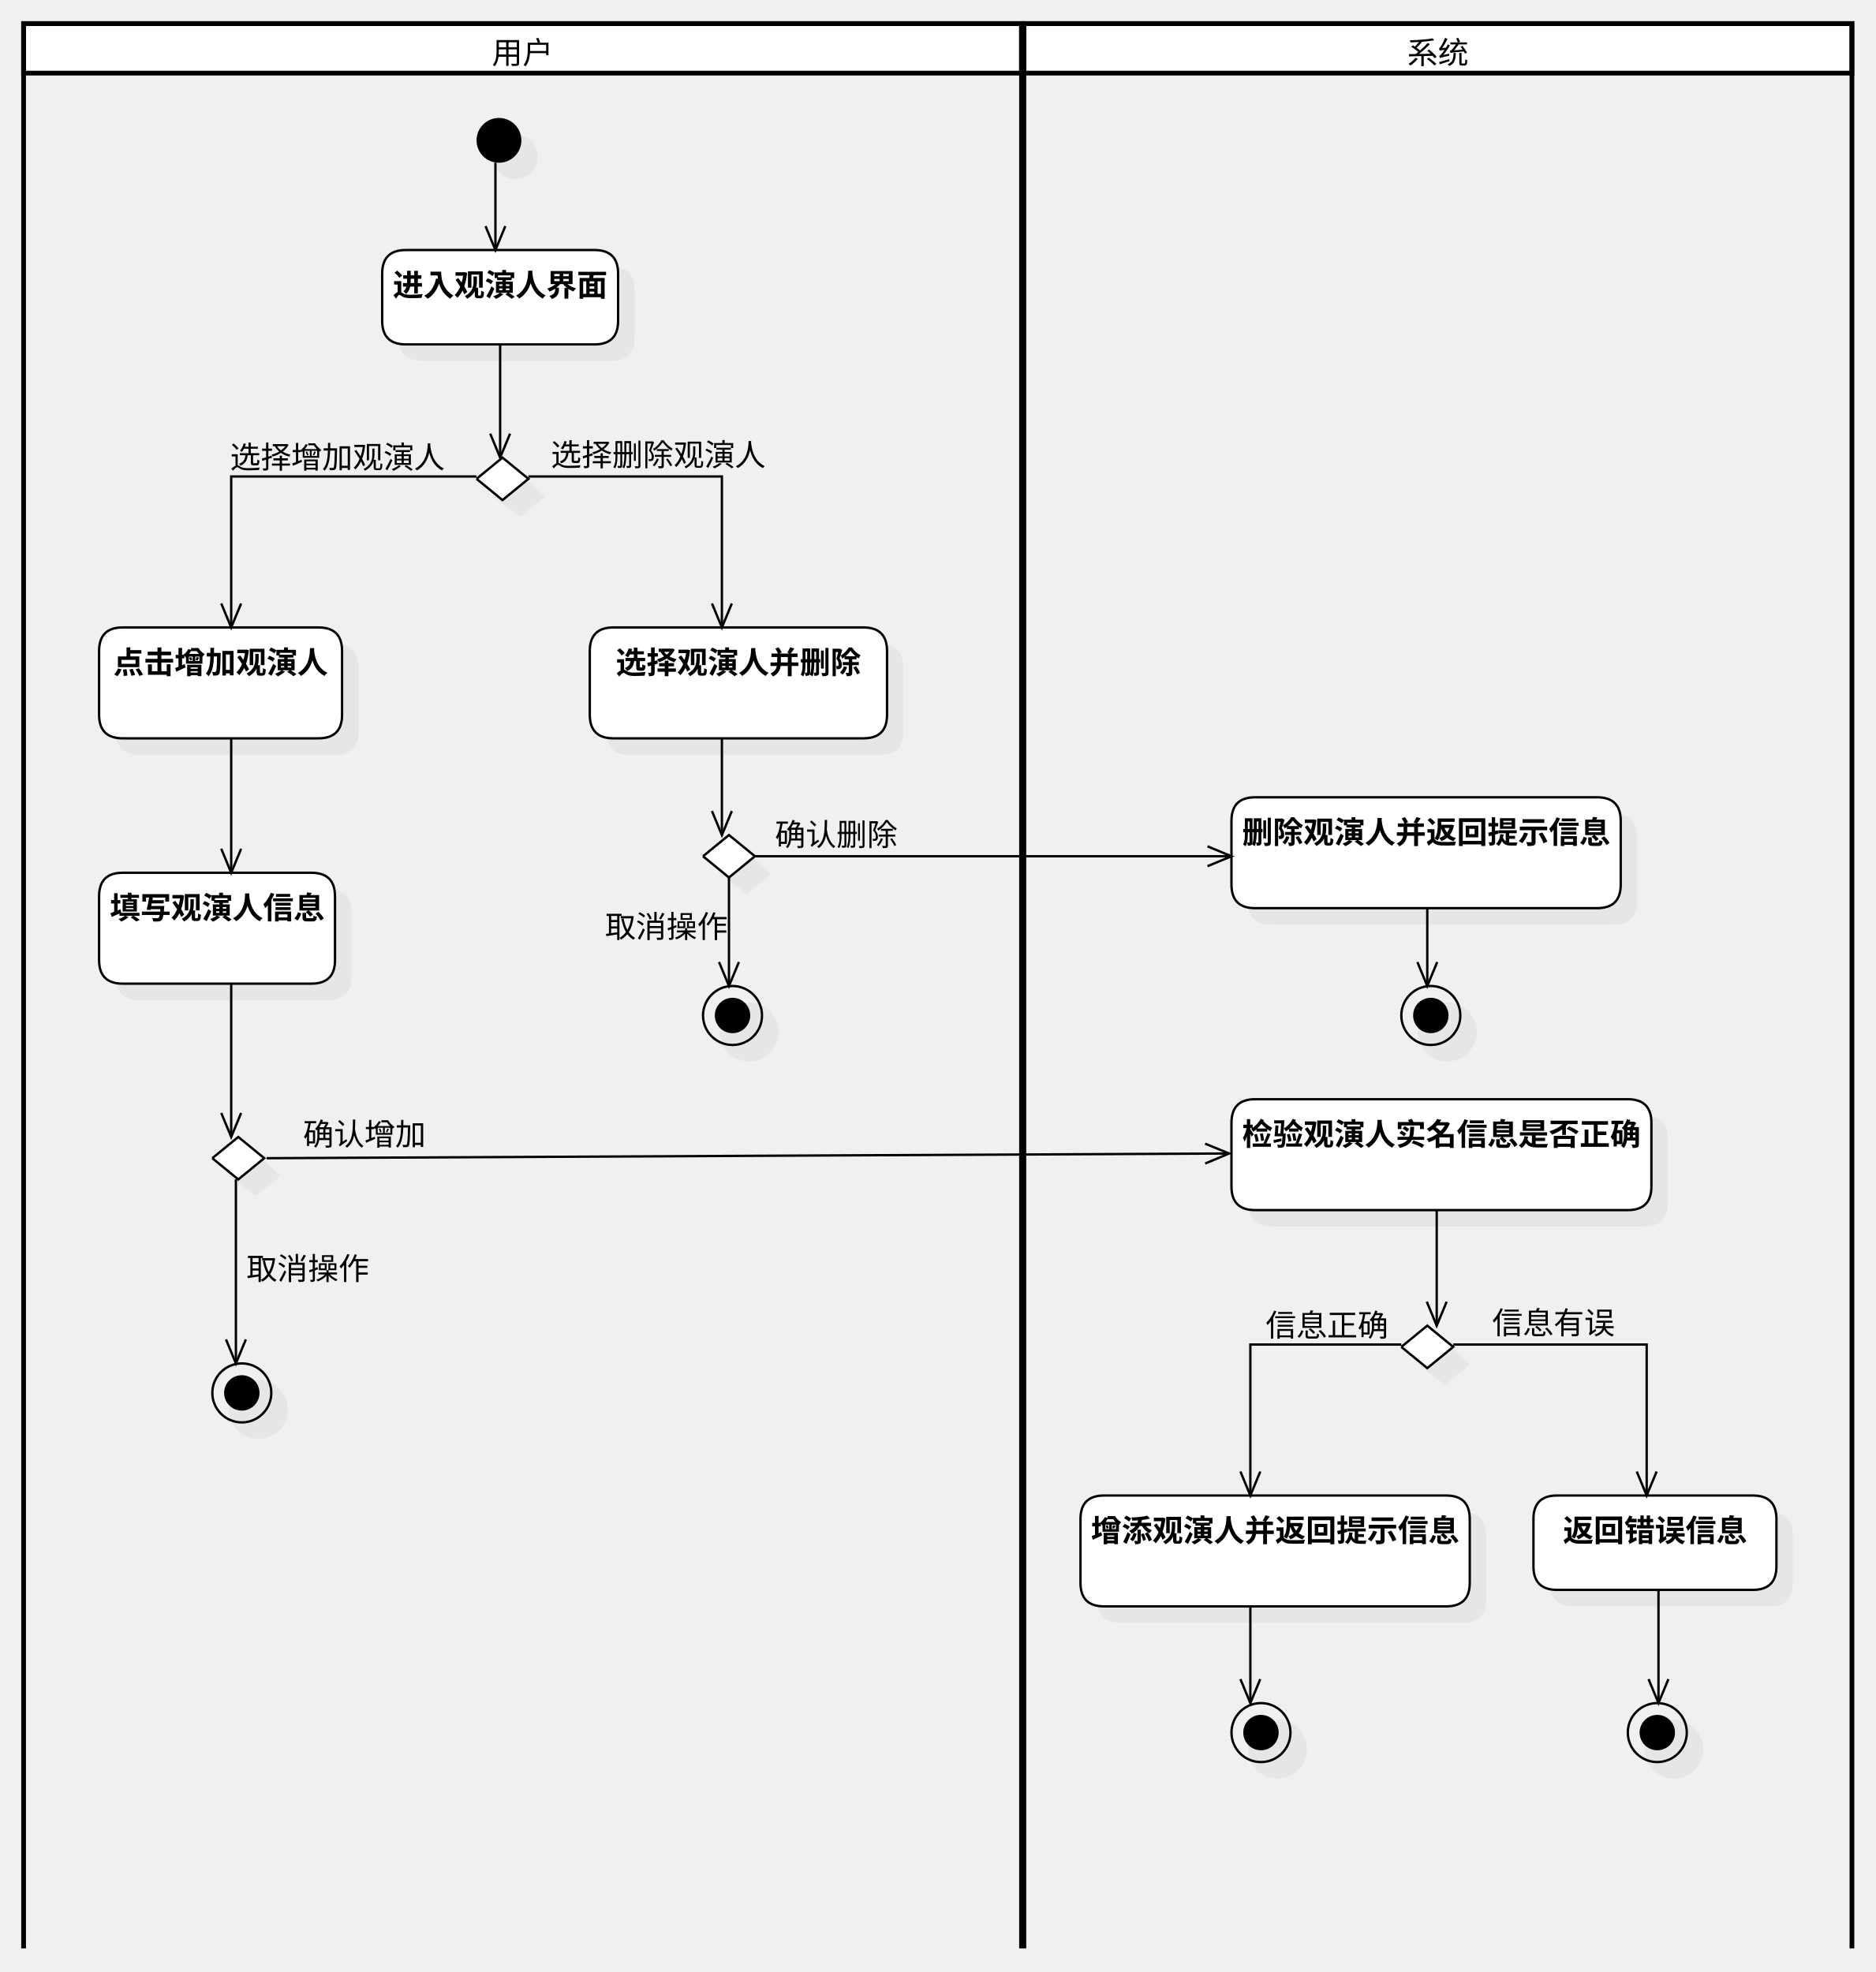
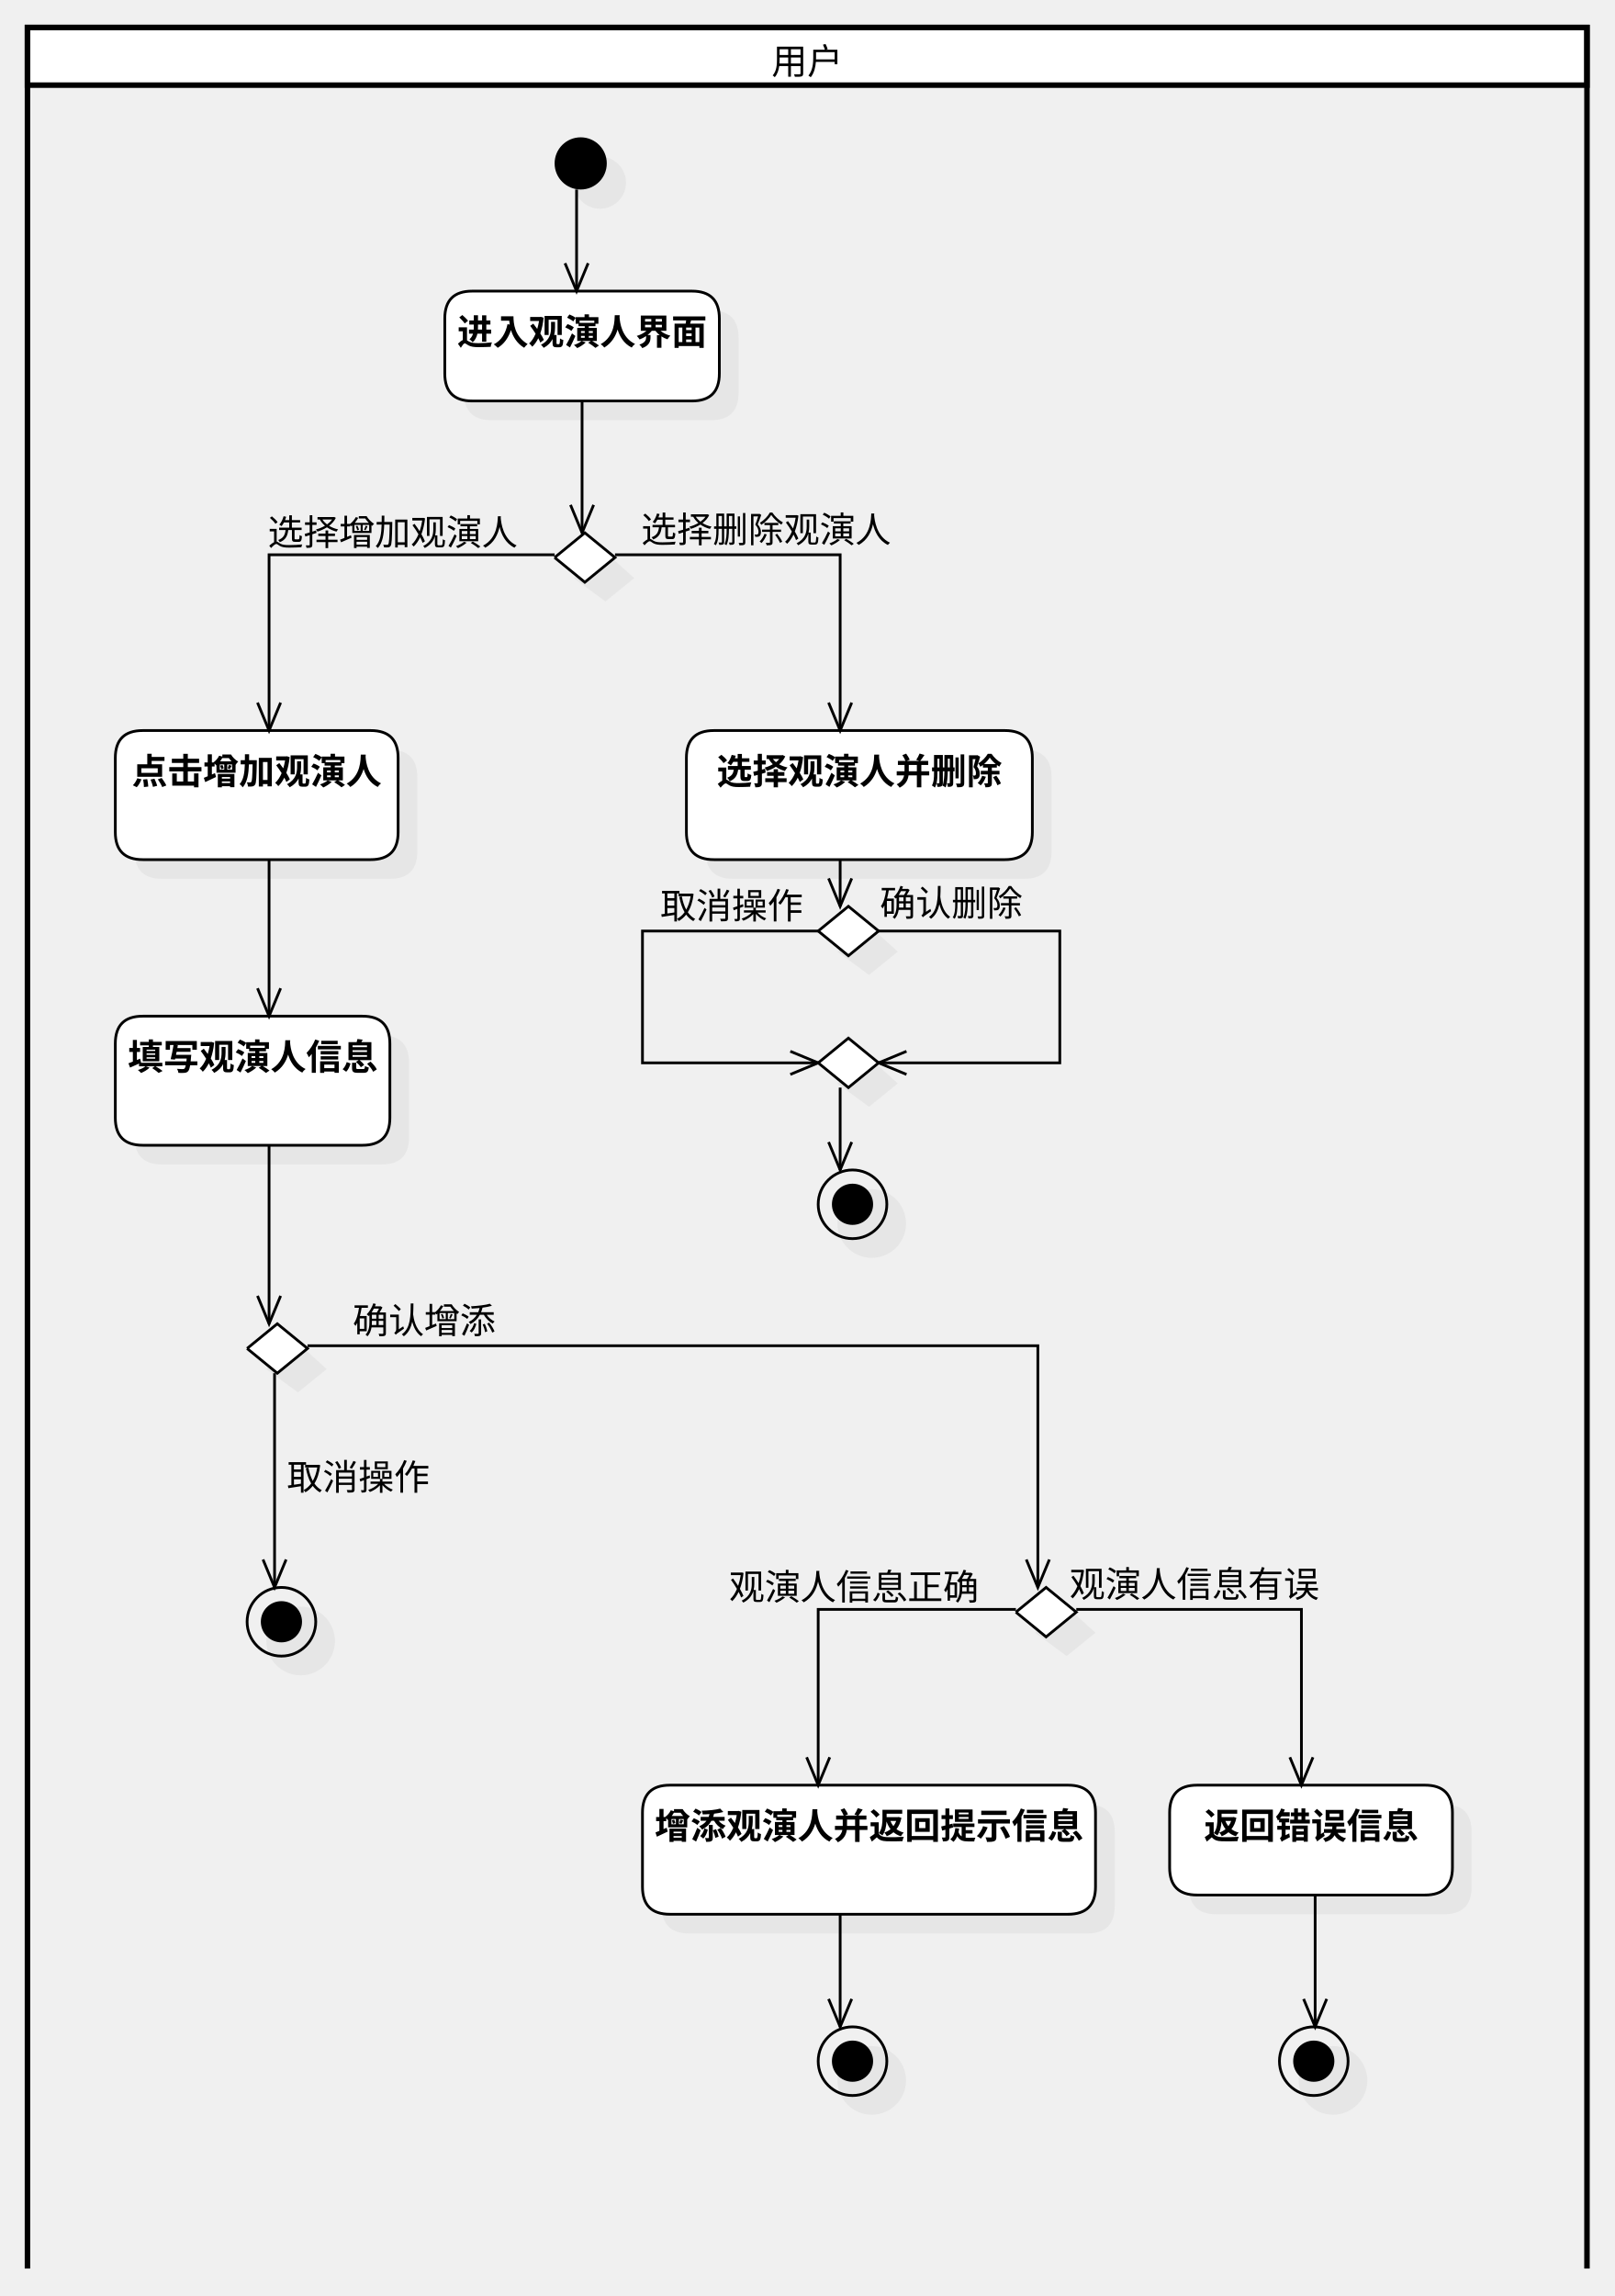
- <svg xmlns="http://www.w3.org/2000/svg" version="1.1" width="795" height="836">
+ <svg xmlns="http://www.w3.org/2000/svg" version="1.1" width="588" height="836">
  <defs />
  <g>
    <g transform="translate(-22,-190) scale(1,1)">
-       <rect fill="#ffffff" stroke="none" x="32" y="200" width="423" height="21" />
-     </g>
-     <g transform="translate(-22,-190) scale(1,1)">
-       <path fill="none" stroke="#000000" d="M 32 200 L 455 200 L 455 221 L 32 221 L 32 200 Z Z" stroke-miterlimit="10" stroke-width="2" />
-     </g>
-     <g transform="translate(-22,-190) scale(1,1)">
-       <path fill="none" stroke="#000000" d="M 32 1016 L 32 200 L 455 200 L 455 1016" stroke-miterlimit="10" stroke-width="2" />
-     </g>
-     <g transform="translate(-22,-190) scale(1,1)">
-       <g>
-         <path fill="none" stroke="none" />
-         <text fill="#000000" stroke="none" font-family="Arial" font-size="13px" font-style="normal" font-weight="normal" text-decoration="none" x="230.5" y="217">用户</text>
-       </g>
-     </g>
-     <g transform="translate(-22,-190) scale(1,1)">
-       <rect fill="#ffffff" stroke="none" x="456" y="200" width="351" height="21" />
-     </g>
-     <g transform="translate(-22,-190) scale(1,1)">
-       <path fill="none" stroke="#000000" d="M 456 200 L 807 200 L 807 221 L 456 221 L 456 200 Z Z" stroke-miterlimit="10" stroke-width="2" />
-     </g>
-     <g transform="translate(-22,-190) scale(1,1)">
-       <path fill="none" stroke="#000000" d="M 456 1016 L 456 200 L 807 200 L 807 1016" stroke-miterlimit="10" stroke-width="2" />
-     </g>
-     <g transform="translate(-22,-190) scale(1,1)">
-       <g>
-         <path fill="none" stroke="none" />
-         <text fill="#000000" stroke="none" font-family="Arial" font-size="13px" font-style="normal" font-weight="normal" text-decoration="none" x="618.5" y="217">系统</text>
+       <rect fill="#ffffff" stroke="none" x="32" y="200" width="568" height="21" />
+     </g>
+     <g transform="translate(-22,-190) scale(1,1)">
+       <path fill="none" stroke="#000000" d="M 32 200 L 600 200 L 600 221 L 32 221 L 32 200 Z Z" stroke-miterlimit="10" stroke-width="2" />
+     </g>
+     <g transform="translate(-22,-190) scale(1,1)">
+       <path fill="none" stroke="#000000" d="M 32 1016 L 32 200 L 600 200 L 600 1016" stroke-miterlimit="10" stroke-width="2" />
+     </g>
+     <g transform="translate(-22,-190) scale(1,1)">
+       <g>
+         <path fill="none" stroke="none" />
+         <text fill="#000000" stroke="none" font-family="Arial" font-size="13px" font-style="normal" font-weight="normal" text-decoration="none" x="303" y="217">用户</text>
      </g>
    </g>
    <g transform="translate(-22,-190) scale(1,1)">
      <path fill="#C0C0C0" stroke="none" d="M 201 303 L 281 303 Q 291 303 291 313 L 291 333 Q 291 343 281 343 L 201 343 Q 191 343 191 333 L 191 313 Q 191 303 201 303 Z" opacity="0.2" />
    </g>
    <g transform="translate(-22,-190) scale(1,1)">
      <path fill="#ffffff" stroke="none" d="M 194 296 L 274 296 Q 284 296 284 306 L 284 326 Q 284 336 274 336 L 194 336 Q 184 336 184 326 L 184 306 Q 184 296 194 296 Z" />
    </g>
    <g transform="translate(-22,-190) scale(1,1)">
      <path fill="none" stroke="#000000" d="M 194 296 L 274 296 Q 284 296 284 306 L 284 326 Q 284 336 274 336 L 194 336 Q 184 336 184 326 L 184 306 Q 184 296 194 296 Z" stroke-miterlimit="10" />
    </g>
    <g transform="translate(-22,-190) scale(1,1)">
      <g>
        <path fill="none" stroke="none" />
        <text fill="#000000" stroke="none" font-family="Arial" font-size="13px" font-style="normal" font-weight="bold" text-decoration="none" x="188.5" y="315.5">进入观演人界面</text>
      </g>
    </g>
    <g transform="translate(-22,-190) scale(1,1)">
      <path fill="#C0C0C0" stroke="none" d="M 81 463 L 164 463 Q 174 463 174 473 L 174 500 Q 174 510 164 510 L 81 510 Q 71 510 71 500 L 71 473 Q 71 463 81 463 Z" opacity="0.2" />
    </g>
    <g transform="translate(-22,-190) scale(1,1)">
      <path fill="#ffffff" stroke="none" d="M 74 456 L 157 456 Q 167 456 167 466 L 167 493 Q 167 503 157 503 L 74 503 Q 64 503 64 493 L 64 466 Q 64 456 74 456 Z" />
    </g>
    <g transform="translate(-22,-190) scale(1,1)">
      <path fill="none" stroke="#000000" d="M 74 456 L 157 456 Q 167 456 167 466 L 167 493 Q 167 503 157 503 L 74 503 Q 64 503 64 493 L 64 466 Q 64 456 74 456 Z" stroke-miterlimit="10" />
    </g>
    <g transform="translate(-22,-190) scale(1,1)">
      <g>
        <path fill="none" stroke="none" />
        <text fill="#000000" stroke="none" font-family="Arial" font-size="13px" font-style="normal" font-weight="bold" text-decoration="none" x="70" y="475.5">点击增加观演人</text>
      </g>
    </g>
    <g transform="translate(-22,-190) scale(1,1)">
      <path fill="#C0C0C0" stroke="none" d="M 289 463 L 395 463 Q 405 463 405 473 L 405 500 Q 405 510 395 510 L 289 510 Q 279 510 279 500 L 279 473 Q 279 463 289 463 Z" opacity="0.2" />
    </g>
    <g transform="translate(-22,-190) scale(1,1)">
      <path fill="#ffffff" stroke="none" d="M 282 456 L 388 456 Q 398 456 398 466 L 398 493 Q 398 503 388 503 L 282 503 Q 272 503 272 493 L 272 466 Q 272 456 282 456 Z" />
    </g>
    <g transform="translate(-22,-190) scale(1,1)">
      <path fill="none" stroke="#000000" d="M 282 456 L 388 456 Q 398 456 398 466 L 398 493 Q 398 503 388 503 L 282 503 Q 272 503 272 493 L 272 466 Q 272 456 282 456 Z" stroke-miterlimit="10" />
    </g>
    <g transform="translate(-22,-190) scale(1,1)">
      <g>
        <path fill="none" stroke="none" />
        <text fill="#000000" stroke="none" font-family="Arial" font-size="13px" font-style="normal" font-weight="bold" text-decoration="none" x="283" y="475.5">选择观演人并删除</text>
      </g>
    </g>
    <g transform="translate(-22,-190) scale(1,1)">
      <path fill="#C0C0C0" stroke="none" d="M 81 567 L 161 567 Q 171 567 171 577 L 171 604 Q 171 614 161 614 L 81 614 Q 71 614 71 604 L 71 577 Q 71 567 81 567 Z" opacity="0.2" />
    </g>
    <g transform="translate(-22,-190) scale(1,1)">
      <path fill="#ffffff" stroke="none" d="M 74 560 L 154 560 Q 164 560 164 570 L 164 597 Q 164 607 154 607 L 74 607 Q 64 607 64 597 L 64 570 Q 64 560 74 560 Z" />
    </g>
    <g transform="translate(-22,-190) scale(1,1)">
      <path fill="none" stroke="#000000" d="M 74 560 L 154 560 Q 164 560 164 570 L 164 597 Q 164 607 154 607 L 74 607 Q 64 607 64 597 L 64 570 Q 64 560 74 560 Z" stroke-miterlimit="10" />
    </g>
    <g transform="translate(-22,-190) scale(1,1)">
      <g>
        <path fill="none" stroke="none" />
        <text fill="#000000" stroke="none" font-family="Arial" font-size="13px" font-style="normal" font-weight="bold" text-decoration="none" x="68.5" y="579.5">填写观演人信息</text>
      </g>
    </g>
    <g transform="translate(-22,-190) scale(1,1)">
      <path fill="#C0C0C0" stroke="none" d="M 231 256.5 C 231 251.253 235.253 247 240.5 247 C 245.747 247 250 251.253 250 256.5 C 250 261.747 245.747 266 240.5 266 C 235.253 266 231 261.747 231 256.5 Z" opacity="0.2" />
    </g>
    <g transform="translate(-22,-190) scale(1,1)">
      <path fill="#000000" stroke="none" d="M 224 249.5 C 224 244.253 228.253 240 233.5 240 C 238.747 240 243 244.253 243 249.5 C 243 254.747 238.747 259 233.5 259 C 228.253 259 224 254.747 224 249.5 Z" />
    </g>
    <g transform="translate(-22,-190) scale(1,1)">
      <path fill="#C0C0C0" stroke="none" d="M 231 400.5 L 242.5 391 L 253 400.5 L 242.5 409 L 231 400.5" opacity="0.2" />
    </g>
    <g transform="translate(-22,-190) scale(1,1)">
      <path fill="#ffffff" stroke="none" d="M 224 393 L 235 384 L 246 393 L 235 402 L 224 393" />
    </g>
    <g transform="translate(-22,-190) scale(1,1)">
      <path fill="none" stroke="#000000" d="M 224 393 L 235 384 L 246 393 L 235 402 L 224 393 L 224 393" stroke-miterlimit="10" />
    </g>
    <g transform="translate(-22,-190) scale(1,1)">
-       <path fill="#C0C0C0" stroke="none" d="M 327 560.5 L 338.5 551 L 349 560.5 L 338.5 569 L 327 560.5" opacity="0.2" />
-     </g>
-     <g transform="translate(-22,-190) scale(1,1)">
-       <path fill="#ffffff" stroke="none" d="M 320 553 L 331 544 L 342 553 L 331 562 L 320 553" />
-     </g>
-     <g transform="translate(-22,-190) scale(1,1)">
-       <path fill="none" stroke="#000000" d="M 320 553 L 331 544 L 342 553 L 331 562 L 320 553 L 320 553" stroke-miterlimit="10" />
-     </g>
-     <g transform="translate(-22,-190) scale(1,1)">
-       <path fill="#C0C0C0" stroke="none" d="M 561 535 L 706 535 Q 716 535 716 545 L 716 572 Q 716 582 706 582 L 561 582 Q 551 582 551 572 L 551 545 Q 551 535 561 535 Z" opacity="0.2" />
-     </g>
-     <g transform="translate(-22,-190) scale(1,1)">
-       <path fill="#ffffff" stroke="none" d="M 554 528 L 699 528 Q 709 528 709 538 L 709 565 Q 709 575 699 575 L 554 575 Q 544 575 544 565 L 544 538 Q 544 528 554 528 Z" />
-     </g>
-     <g transform="translate(-22,-190) scale(1,1)">
-       <path fill="none" stroke="#000000" d="M 554 528 L 699 528 Q 709 528 709 538 L 709 565 Q 709 575 699 575 L 554 575 Q 544 575 544 565 L 544 538 Q 544 528 554 528 Z" stroke-miterlimit="10" />
-     </g>
-     <g transform="translate(-22,-190) scale(1,1)">
-       <g>
-         <path fill="none" stroke="none" />
-         <text fill="#000000" stroke="none" font-family="Arial" font-size="13px" font-style="normal" font-weight="bold" text-decoration="none" x="548.5" y="547.5">删除观演人并返回提示信息</text>
-       </g>
-     </g>
-     <g transform="translate(-22,-190) scale(1,1)">
-       <path fill="#C0C0C0" stroke="none" d="M 623 627.5 C 623 620.596 628.596 615 635.5 615 C 642.404 615 648 620.596 648 627.5 C 648 634.404 642.404 640 635.5 640 C 628.596 640 623 634.404 623 627.5 Z" opacity="0.2" />
-     </g>
-     <g transform="translate(-22,-190) scale(1,1)">
-       <path fill="none" stroke="#000000" d="M 616 620.5 C 616 613.596 621.596 608 628.5 608 C 635.404 608 641 613.596 641 620.5 C 641 627.404 635.404 633 628.5 633 C 621.596 633 616 627.404 616 620.5 Z" stroke-miterlimit="10" />
-     </g>
-     <g transform="translate(-22,-190) scale(1,1)">
-       <path fill="#000000" stroke="none" d="M 621 620.5 C 621 616.358 624.358 613 628.5 613 C 632.642 613 636 616.358 636 620.5 C 636 624.642 632.642 628 628.5 628 C 624.358 628 621 624.642 621 620.5 Z" />
+       <path fill="#C0C0C0" stroke="none" d="M 327 536.5 L 338.5 527 L 349 536.5 L 338.5 545 L 327 536.5" opacity="0.2" />
+     </g>
+     <g transform="translate(-22,-190) scale(1,1)">
+       <path fill="#ffffff" stroke="none" d="M 320 529 L 331 520 L 342 529 L 331 538 L 320 529" />
+     </g>
+     <g transform="translate(-22,-190) scale(1,1)">
+       <path fill="none" stroke="#000000" d="M 320 529 L 331 520 L 342 529 L 331 538 L 320 529 L 320 529" stroke-miterlimit="10" />
    </g>
    <g transform="translate(-22,-190) scale(1,1)">
      <path fill="#C0C0C0" stroke="none" d="M 119 688.5 L 130.5 679 L 141 688.5 L 130.5 697 L 119 688.5" opacity="0.2" />
    </g>
    <g transform="translate(-22,-190) scale(1,1)">
      <path fill="#ffffff" stroke="none" d="M 112 681 L 123 672 L 134 681 L 123 690 L 112 681" />
    </g>
    <g transform="translate(-22,-190) scale(1,1)">
      <path fill="none" stroke="#000000" d="M 112 681 L 123 672 L 134 681 L 123 690 L 112 681 L 112 681" stroke-miterlimit="10" />
    </g>
    <g transform="translate(-22,-190) scale(1,1)">
-       <path fill="#C0C0C0" stroke="none" d="M 327 627.5 C 327 620.596 332.596 615 339.5 615 C 346.404 615 352 620.596 352 627.5 C 352 634.404 346.404 640 339.5 640 C 332.596 640 327 634.404 327 627.5 Z" opacity="0.2" />
-     </g>
-     <g transform="translate(-22,-190) scale(1,1)">
-       <path fill="none" stroke="#000000" d="M 320 620.5 C 320 613.596 325.596 608 332.5 608 C 339.404 608 345 613.596 345 620.5 C 345 627.404 339.404 633 332.5 633 C 325.596 633 320 627.404 320 620.5 Z" stroke-miterlimit="10" />
-     </g>
-     <g transform="translate(-22,-190) scale(1,1)">
-       <path fill="#000000" stroke="none" d="M 325 620.5 C 325 616.358 328.358 613 332.5 613 C 336.642 613 340 616.358 340 620.5 C 340 624.642 336.642 628 332.5 628 C 328.358 628 325 624.642 325 620.5 Z" />
-     </g>
-     <g transform="translate(-22,-190) scale(1,1)">
-       <path fill="#C0C0C0" stroke="none" d="M 561 663 L 719 663 Q 729 663 729 673 L 729 700 Q 729 710 719 710 L 561 710 Q 551 710 551 700 L 551 673 Q 551 663 561 663 Z" opacity="0.2" />
-     </g>
-     <g transform="translate(-22,-190) scale(1,1)">
-       <path fill="#ffffff" stroke="none" d="M 554 656 L 712 656 Q 722 656 722 666 L 722 693 Q 722 703 712 703 L 554 703 Q 544 703 544 693 L 544 666 Q 544 656 554 656 Z" />
-     </g>
-     <g transform="translate(-22,-190) scale(1,1)">
-       <path fill="none" stroke="#000000" d="M 554 656 L 712 656 Q 722 656 722 666 L 722 693 Q 722 703 712 703 L 554 703 Q 544 703 544 693 L 544 666 Q 544 656 554 656 Z" stroke-miterlimit="10" />
-     </g>
-     <g transform="translate(-22,-190) scale(1,1)">
-       <g>
-         <path fill="none" stroke="none" />
-         <text fill="#000000" stroke="none" font-family="Arial" font-size="13px" font-style="normal" font-weight="bold" text-decoration="none" x="548.5" y="675.5">检验观演人实名信息是否正确</text>
-       </g>
-     </g>
-     <g transform="translate(-22,-190) scale(1,1)">
-       <path fill="#C0C0C0" stroke="none" d="M 623 768.5 L 634.5 759 L 645 768.5 L 634.5 777 L 623 768.5" opacity="0.2" />
-     </g>
-     <g transform="translate(-22,-190) scale(1,1)">
-       <path fill="#ffffff" stroke="none" d="M 616 761 L 627 752 L 638 761 L 627 770 L 616 761" />
-     </g>
-     <g transform="translate(-22,-190) scale(1,1)">
-       <path fill="none" stroke="#000000" d="M 616 761 L 627 752 L 638 761 L 627 770 L 616 761 L 616 761" stroke-miterlimit="10" />
-     </g>
-     <g transform="translate(-22,-190) scale(1,1)">
-       <path fill="#C0C0C0" stroke="none" d="M 497 831 L 642 831 Q 652 831 652 841 L 652 868 Q 652 878 642 878 L 497 878 Q 487 878 487 868 L 487 841 Q 487 831 497 831 Z" opacity="0.2" />
-     </g>
-     <g transform="translate(-22,-190) scale(1,1)">
-       <path fill="#ffffff" stroke="none" d="M 490 824 L 635 824 Q 645 824 645 834 L 645 861 Q 645 871 635 871 L 490 871 Q 480 871 480 861 L 480 834 Q 480 824 490 824 Z" />
-     </g>
-     <g transform="translate(-22,-190) scale(1,1)">
-       <path fill="none" stroke="#000000" d="M 490 824 L 635 824 Q 645 824 645 834 L 645 861 Q 645 871 635 871 L 490 871 Q 480 871 480 861 L 480 834 Q 480 824 490 824 Z" stroke-miterlimit="10" />
-     </g>
-     <g transform="translate(-22,-190) scale(1,1)">
-       <g>
-         <path fill="none" stroke="none" />
-         <text fill="#000000" stroke="none" font-family="Arial" font-size="13px" font-style="normal" font-weight="bold" text-decoration="none" x="484.5" y="843.5">增添观演人并返回提示信息</text>
-       </g>
-     </g>
-     <g transform="translate(-22,-190) scale(1,1)">
-       <path fill="#C0C0C0" stroke="none" d="M 689 831 L 772 831 Q 782 831 782 841 L 782 861 Q 782 871 772 871 L 689 871 Q 679 871 679 861 L 679 841 Q 679 831 689 831 Z" opacity="0.2" />
-     </g>
-     <g transform="translate(-22,-190) scale(1,1)">
-       <path fill="#ffffff" stroke="none" d="M 682 824 L 765 824 Q 775 824 775 834 L 775 854 Q 775 864 765 864 L 682 864 Q 672 864 672 854 L 672 834 Q 672 824 682 824 Z" />
-     </g>
-     <g transform="translate(-22,-190) scale(1,1)">
-       <path fill="none" stroke="#000000" d="M 682 824 L 765 824 Q 775 824 775 834 L 775 854 Q 775 864 765 864 L 682 864 Q 672 864 672 854 L 672 834 Q 672 824 682 824 Z" stroke-miterlimit="10" />
-     </g>
-     <g transform="translate(-22,-190) scale(1,1)">
-       <g>
-         <path fill="none" stroke="none" />
-         <text fill="#000000" stroke="none" font-family="Arial" font-size="13px" font-style="normal" font-weight="bold" text-decoration="none" x="684.5" y="843.5">返回错误信息</text>
-       </g>
-     </g>
-     <g transform="translate(-22,-190) scale(1,1)">
-       <path fill="#C0C0C0" stroke="none" d="M 551 931.5 C 551 924.596 556.596 919 563.5 919 C 570.404 919 576 924.596 576 931.5 C 576 938.404 570.404 944 563.5 944 C 556.596 944 551 938.404 551 931.5 Z" opacity="0.2" />
-     </g>
-     <g transform="translate(-22,-190) scale(1,1)">
-       <path fill="none" stroke="#000000" d="M 544 924.5 C 544 917.596 549.596 912 556.5 912 C 563.404 912 569 917.596 569 924.5 C 569 931.404 563.404 937 556.5 937 C 549.596 937 544 931.404 544 924.5 Z" stroke-miterlimit="10" />
-     </g>
-     <g transform="translate(-22,-190) scale(1,1)">
-       <path fill="#000000" stroke="none" d="M 549 924.5 C 549 920.358 552.358 917 556.5 917 C 560.642 917 564 920.358 564 924.5 C 564 928.642 560.642 932 556.5 932 C 552.358 932 549 928.642 549 924.5 Z" />
-     </g>
-     <g transform="translate(-22,-190) scale(1,1)">
-       <path fill="#C0C0C0" stroke="none" d="M 719 931.5 C 719 924.596 724.596 919 731.5 919 C 738.404 919 744 924.596 744 931.5 C 744 938.404 738.404 944 731.5 944 C 724.596 944 719 938.404 719 931.5 Z" opacity="0.2" />
-     </g>
-     <g transform="translate(-22,-190) scale(1,1)">
-       <path fill="none" stroke="#000000" d="M 712 924.5 C 712 917.596 717.596 912 724.5 912 C 731.404 912 737 917.596 737 924.5 C 737 931.404 731.404 937 724.5 937 C 717.596 937 712 931.404 712 924.5 Z" stroke-miterlimit="10" />
-     </g>
-     <g transform="translate(-22,-190) scale(1,1)">
-       <path fill="#000000" stroke="none" d="M 717 924.5 C 717 920.358 720.358 917 724.5 917 C 728.642 917 732 920.358 732 924.5 C 732 928.642 728.642 932 724.5 932 C 720.358 932 717 928.642 717 924.5 Z" />
+       <path fill="#C0C0C0" stroke="none" d="M 327 635.5 C 327 628.596 332.596 623 339.5 623 C 346.404 623 352 628.596 352 635.5 C 352 642.404 346.404 648 339.5 648 C 332.596 648 327 642.404 327 635.5 Z" opacity="0.2" />
+     </g>
+     <g transform="translate(-22,-190) scale(1,1)">
+       <path fill="none" stroke="#000000" d="M 320 628.5 C 320 621.596 325.596 616 332.5 616 C 339.404 616 345 621.596 345 628.5 C 345 635.404 339.404 641 332.5 641 C 325.596 641 320 635.404 320 628.5 Z" stroke-miterlimit="10" />
+     </g>
+     <g transform="translate(-22,-190) scale(1,1)">
+       <path fill="#000000" stroke="none" d="M 325 628.5 C 325 624.358 328.358 621 332.5 621 C 336.642 621 340 624.358 340 628.5 C 340 632.642 336.642 636 332.5 636 C 328.358 636 325 632.642 325 628.5 Z" />
+     </g>
+     <g transform="translate(-22,-190) scale(1,1)">
+       <path fill="#C0C0C0" stroke="none" d="M 399 784.5 L 410.5 775 L 421 784.5 L 410.5 793 L 399 784.5" opacity="0.2" />
+     </g>
+     <g transform="translate(-22,-190) scale(1,1)">
+       <path fill="#ffffff" stroke="none" d="M 392 777 L 403 768 L 414 777 L 403 786 L 392 777" />
+     </g>
+     <g transform="translate(-22,-190) scale(1,1)">
+       <path fill="none" stroke="#000000" d="M 392 777 L 403 768 L 414 777 L 403 786 L 392 777 L 392 777" stroke-miterlimit="10" />
+     </g>
+     <g transform="translate(-22,-190) scale(1,1)">
+       <path fill="#C0C0C0" stroke="none" d="M 273 847 L 418 847 Q 428 847 428 857 L 428 884 Q 428 894 418 894 L 273 894 Q 263 894 263 884 L 263 857 Q 263 847 273 847 Z" opacity="0.2" />
+     </g>
+     <g transform="translate(-22,-190) scale(1,1)">
+       <path fill="#ffffff" stroke="none" d="M 266 840 L 411 840 Q 421 840 421 850 L 421 877 Q 421 887 411 887 L 266 887 Q 256 887 256 877 L 256 850 Q 256 840 266 840 Z" />
+     </g>
+     <g transform="translate(-22,-190) scale(1,1)">
+       <path fill="none" stroke="#000000" d="M 266 840 L 411 840 Q 421 840 421 850 L 421 877 Q 421 887 411 887 L 266 887 Q 256 887 256 877 L 256 850 Q 256 840 266 840 Z" stroke-miterlimit="10" />
+     </g>
+     <g transform="translate(-22,-190) scale(1,1)">
+       <g>
+         <path fill="none" stroke="none" />
+         <text fill="#000000" stroke="none" font-family="Arial" font-size="13px" font-style="normal" font-weight="bold" text-decoration="none" x="260.5" y="859.5">增添观演人并返回提示信息</text>
+       </g>
+     </g>
+     <g transform="translate(-22,-190) scale(1,1)">
+       <path fill="#C0C0C0" stroke="none" d="M 465 847 L 548 847 Q 558 847 558 857 L 558 877 Q 558 887 548 887 L 465 887 Q 455 887 455 877 L 455 857 Q 455 847 465 847 Z" opacity="0.2" />
+     </g>
+     <g transform="translate(-22,-190) scale(1,1)">
+       <path fill="#ffffff" stroke="none" d="M 458 840 L 541 840 Q 551 840 551 850 L 551 870 Q 551 880 541 880 L 458 880 Q 448 880 448 870 L 448 850 Q 448 840 458 840 Z" />
+     </g>
+     <g transform="translate(-22,-190) scale(1,1)">
+       <path fill="none" stroke="#000000" d="M 458 840 L 541 840 Q 551 840 551 850 L 551 870 Q 551 880 541 880 L 458 880 Q 448 880 448 870 L 448 850 Q 448 840 458 840 Z" stroke-miterlimit="10" />
+     </g>
+     <g transform="translate(-22,-190) scale(1,1)">
+       <g>
+         <path fill="none" stroke="none" />
+         <text fill="#000000" stroke="none" font-family="Arial" font-size="13px" font-style="normal" font-weight="bold" text-decoration="none" x="460.5" y="859.5">返回错误信息</text>
+       </g>
+     </g>
+     <g transform="translate(-22,-190) scale(1,1)">
+       <path fill="#C0C0C0" stroke="none" d="M 327 947.5 C 327 940.596 332.596 935 339.5 935 C 346.404 935 352 940.596 352 947.5 C 352 954.404 346.404 960 339.5 960 C 332.596 960 327 954.404 327 947.5 Z" opacity="0.2" />
+     </g>
+     <g transform="translate(-22,-190) scale(1,1)">
+       <path fill="none" stroke="#000000" d="M 320 940.5 C 320 933.596 325.596 928 332.5 928 C 339.404 928 345 933.596 345 940.5 C 345 947.404 339.404 953 332.5 953 C 325.596 953 320 947.404 320 940.5 Z" stroke-miterlimit="10" />
+     </g>
+     <g transform="translate(-22,-190) scale(1,1)">
+       <path fill="#000000" stroke="none" d="M 325 940.5 C 325 936.358 328.358 933 332.5 933 C 336.642 933 340 936.358 340 940.5 C 340 944.642 336.642 948 332.5 948 C 328.358 948 325 944.642 325 940.5 Z" />
+     </g>
+     <g transform="translate(-22,-190) scale(1,1)">
+       <path fill="#C0C0C0" stroke="none" d="M 495 947.5 C 495 940.596 500.596 935 507.5 935 C 514.404 935 520 940.596 520 947.5 C 520 954.404 514.404 960 507.5 960 C 500.596 960 495 954.404 495 947.5 Z" opacity="0.2" />
+     </g>
+     <g transform="translate(-22,-190) scale(1,1)">
+       <path fill="none" stroke="#000000" d="M 488 940.5 C 488 933.596 493.596 928 500.5 928 C 507.404 928 513 933.596 513 940.5 C 513 947.404 507.404 953 500.5 953 C 493.596 953 488 947.404 488 940.5 Z" stroke-miterlimit="10" />
+     </g>
+     <g transform="translate(-22,-190) scale(1,1)">
+       <path fill="#000000" stroke="none" d="M 493 940.5 C 493 936.358 496.358 933 500.5 933 C 504.642 933 508 936.358 508 940.5 C 508 944.642 504.642 948 500.5 948 C 496.358 948 493 944.642 493 940.5 Z" />
    </g>
    <g transform="translate(-22,-190) scale(1,1)">
      <path fill="#C0C0C0" stroke="none" d="M 119 787.5 C 119 780.596 124.596 775 131.5 775 C 138.404 775 144 780.596 144 787.5 C 144 794.404 138.404 800 131.5 800 C 124.596 800 119 794.404 119 787.5 Z" opacity="0.2" />
    </g>
    <g transform="translate(-22,-190) scale(1,1)">
      <path fill="none" stroke="#000000" d="M 112 780.5 C 112 773.596 117.596 768 124.5 768 C 131.404 768 137 773.596 137 780.5 C 137 787.404 131.404 793 124.5 793 C 117.596 793 112 787.404 112 780.5 Z" stroke-miterlimit="10" />
    </g>
    <g transform="translate(-22,-190) scale(1,1)">
      <path fill="#000000" stroke="none" d="M 117 780.5 C 117 776.358 120.358 773 124.5 773 C 128.642 773 132 776.358 132 780.5 C 132 784.642 128.642 788 124.5 788 C 120.358 788 117 784.642 117 780.5 Z" />
    </g>
    <g transform="translate(-22,-190) scale(1,1)">
      <path fill="none" stroke="#000000" d="M 232 259 L 232 296" stroke-miterlimit="10" />
    </g>
    <g transform="translate(-22,-190) scale(1,1)">
      <path fill="none" stroke="#000000" d="M 227.79 285.837 L 232 296 L 236.21 285.837" stroke-miterlimit="10" />
    </g>
    <g transform="translate(-22,-190) scale(1,1)">
      <path fill="none" stroke="#000000" d="M 234 336 L 234 384" stroke-miterlimit="10" />
    </g>
    <g transform="translate(-22,-190) scale(1,1)">
      <path fill="none" stroke="#000000" d="M 229.79 373.837 L 234 384 L 238.21 373.837" stroke-miterlimit="10" />
    </g>
    <g transform="translate(-22,-190) scale(1,1)">
-       <path fill="none" stroke="#000000" d="M 328 503 L 328 544" stroke-miterlimit="10" />
-     </g>
-     <g transform="translate(-22,-190) scale(1,1)">
-       <path fill="none" stroke="#000000" d="M 323.79 533.837 L 328 544 L 332.21 533.837" stroke-miterlimit="10" />
+       <path fill="none" stroke="#000000" d="M 328 503 L 328 520" stroke-miterlimit="10" />
+     </g>
+     <g transform="translate(-22,-190) scale(1,1)">
+       <path fill="none" stroke="#000000" d="M 323.79 509.837 L 328 520 L 332.21 509.837" stroke-miterlimit="10" />
    </g>
    <g transform="translate(-22,-190) scale(1,1)">
      <path fill="none" stroke="#000000" d="M 120 607 L 120 672" stroke-miterlimit="10" />
    </g>
    <g transform="translate(-22,-190) scale(1,1)">
      <path fill="none" stroke="#000000" d="M 115.79 661.837 L 120 672 L 124.21 661.837" stroke-miterlimit="10" />
    </g>
    <g transform="translate(-22,-190) scale(1,1)">
-       <path fill="none" stroke="#000000" d="M 331 562 L 331 608" stroke-miterlimit="10" />
-     </g>
-     <g transform="translate(-22,-190) scale(1,1)">
-       <path fill="none" stroke="#000000" d="M 326.79 597.837 L 331 608 L 335.21 597.837" stroke-miterlimit="10" />
-     </g>
-     <g transform="translate(-22,-190) scale(1,1)">
-       <g>
-         <path fill="none" stroke="none" />
-         <text fill="#000000" stroke="none" font-family="Arial" font-size="13px" font-style="normal" font-weight="normal" text-decoration="none" x="278.5" y="587.5">取消操作</text>
-       </g>
-     </g>
-     <g transform="translate(-22,-190) scale(1,1)">
-       <path fill="none" stroke="#000000" d="M 342 553 L 544 553" stroke-miterlimit="10" />
-     </g>
-     <g transform="translate(-22,-190) scale(1,1)">
-       <path fill="none" stroke="#000000" d="M 533.837 557.21 L 544 553 L 533.837 548.79" stroke-miterlimit="10" />
-     </g>
-     <g transform="translate(-22,-190) scale(1,1)">
-       <g>
-         <path fill="none" stroke="none" />
-         <text fill="#000000" stroke="none" font-family="Arial" font-size="13px" font-style="normal" font-weight="normal" text-decoration="none" x="350.5" y="548.5">确认删除</text>
+       <path fill="none" stroke="#000000" d="M 320 529 L 256 529 L 256 577 L 320 577" stroke-miterlimit="10" />
+     </g>
+     <g transform="translate(-22,-190) scale(1,1)">
+       <path fill="none" stroke="#000000" d="M 309.837 581.21 L 320 577 L 309.837 572.79" stroke-miterlimit="10" />
+     </g>
+     <g transform="translate(-22,-190) scale(1,1)">
+       <g>
+         <path fill="none" stroke="none" />
+         <text fill="#000000" stroke="none" font-family="Arial" font-size="13px" font-style="normal" font-weight="normal" text-decoration="none" x="262.5" y="524.5">取消操作</text>
      </g>
    </g>
    <g transform="translate(-22,-190) scale(1,1)">
      <path fill="none" stroke="#000000" d="M 120 503 L 120 560" stroke-miterlimit="10" />
    </g>
    <g transform="translate(-22,-190) scale(1,1)">
      <path fill="none" stroke="#000000" d="M 115.79 549.837 L 120 560 L 124.21 549.837" stroke-miterlimit="10" />
    </g>
    <g transform="translate(-22,-190) scale(1,1)">
      <path fill="none" stroke="#000000" d="M 224 392 L 120 392 L 120 456" stroke-miterlimit="10" />
    </g>
    <g transform="translate(-22,-190) scale(1,1)">
      <path fill="none" stroke="#000000" d="M 115.79 445.837 L 120 456 L 124.21 445.837" stroke-miterlimit="10" />
    </g>
    <g transform="translate(-22,-190) scale(1,1)">
      <g>
        <path fill="none" stroke="none" />
        <text fill="#000000" stroke="none" font-family="Arial" font-size="13px" font-style="normal" font-weight="normal" text-decoration="none" x="119.5" y="388.5">选择增加观演人</text>
      </g>
    </g>
    <g transform="translate(-22,-190) scale(1,1)">
      <path fill="none" stroke="#000000" d="M 246 392 L 328 392 L 328 456" stroke-miterlimit="10" />
    </g>
    <g transform="translate(-22,-190) scale(1,1)">
      <path fill="none" stroke="#000000" d="M 323.79 445.837 L 328 456 L 332.21 445.837" stroke-miterlimit="10" />
    </g>
    <g transform="translate(-22,-190) scale(1,1)">
      <g>
        <path fill="none" stroke="none" />
        <text fill="#000000" stroke="none" font-family="Arial" font-size="13px" font-style="normal" font-weight="normal" text-decoration="none" x="255.5" y="387.5">选择删除观演人</text>
      </g>
    </g>
    <g transform="translate(-22,-190) scale(1,1)">
      <path fill="none" stroke="#000000" d="M 122 690 L 122 768" stroke-miterlimit="10" />
    </g>
    <g transform="translate(-22,-190) scale(1,1)">
      <path fill="none" stroke="#000000" d="M 117.79 757.837 L 122 768 L 126.21 757.837" stroke-miterlimit="10" />
    </g>
    <g transform="translate(-22,-190) scale(1,1)">
      <g>
        <path fill="none" stroke="none" />
        <text fill="#000000" stroke="none" font-family="Arial" font-size="13px" font-style="normal" font-weight="normal" text-decoration="none" x="126.5" y="732.5">取消操作</text>
      </g>
    </g>
    <g transform="translate(-22,-190) scale(1,1)">
-       <path fill="none" stroke="#000000" d="M 135 681 L 543 679" stroke-miterlimit="10" />
-     </g>
-     <g transform="translate(-22,-190) scale(1,1)">
-       <path fill="none" stroke="#000000" d="M 532.858 683.259 L 543 679 L 532.817 674.84" stroke-miterlimit="10" />
-     </g>
-     <g transform="translate(-22,-190) scale(1,1)">
-       <g>
-         <path fill="none" stroke="none" />
-         <text fill="#000000" stroke="none" font-family="Arial" font-size="13px" font-style="normal" font-weight="normal" text-decoration="none" x="150.5" y="675.5">确认增加</text>
-       </g>
-     </g>
-     <g transform="translate(-22,-190) scale(1,1)">
-       <path fill="none" stroke="#000000" d="M 631 703 L 631 752" stroke-miterlimit="10" />
-     </g>
-     <g transform="translate(-22,-190) scale(1,1)">
-       <path fill="none" stroke="#000000" d="M 626.79 741.837 L 631 752 L 635.21 741.837" stroke-miterlimit="10" />
-     </g>
-     <g transform="translate(-22,-190) scale(1,1)">
-       <path fill="none" stroke="#000000" d="M 627 575 L 627 608" stroke-miterlimit="10" />
-     </g>
-     <g transform="translate(-22,-190) scale(1,1)">
-       <path fill="none" stroke="#000000" d="M 622.79 597.837 L 627 608 L 631.21 597.837" stroke-miterlimit="10" />
-     </g>
-     <g transform="translate(-22,-190) scale(1,1)">
-       <path fill="none" stroke="#000000" d="M 616 760 L 552 760 L 552 824" stroke-miterlimit="10" />
-     </g>
-     <g transform="translate(-22,-190) scale(1,1)">
-       <path fill="none" stroke="#000000" d="M 547.79 813.837 L 552 824 L 556.21 813.837" stroke-miterlimit="10" />
-     </g>
-     <g transform="translate(-22,-190) scale(1,1)">
-       <g>
-         <path fill="none" stroke="none" />
-         <text fill="#000000" stroke="none" font-family="Arial" font-size="13px" font-style="normal" font-weight="normal" text-decoration="none" x="558.5" y="756.5">信息正确</text>
-       </g>
-     </g>
-     <g transform="translate(-22,-190) scale(1,1)">
-       <path fill="none" stroke="#000000" d="M 638 760 L 720 760 L 720 824" stroke-miterlimit="10" />
-     </g>
-     <g transform="translate(-22,-190) scale(1,1)">
-       <path fill="none" stroke="#000000" d="M 715.79 813.837 L 720 824 L 724.21 813.837" stroke-miterlimit="10" />
-     </g>
-     <g transform="translate(-22,-190) scale(1,1)">
-       <g>
-         <path fill="none" stroke="none" />
-         <text fill="#000000" stroke="none" font-family="Arial" font-size="13px" font-style="normal" font-weight="normal" text-decoration="none" x="654.5" y="755.5">信息有误</text>
-       </g>
-     </g>
-     <g transform="translate(-22,-190) scale(1,1)">
-       <path fill="none" stroke="#000000" d="M 552 871 L 552 912" stroke-miterlimit="10" />
-     </g>
-     <g transform="translate(-22,-190) scale(1,1)">
-       <path fill="none" stroke="#000000" d="M 547.79 901.837 L 552 912 L 556.21 901.837" stroke-miterlimit="10" />
-     </g>
-     <g transform="translate(-22,-190) scale(1,1)">
-       <path fill="none" stroke="#000000" d="M 725 864 L 725 912" stroke-miterlimit="10" />
-     </g>
-     <g transform="translate(-22,-190) scale(1,1)">
-       <path fill="none" stroke="#000000" d="M 720.79 901.837 L 725 912 L 729.21 901.837" stroke-miterlimit="10" />
+       <path fill="none" stroke="#000000" d="M 392 776 L 320 776 L 320 840" stroke-miterlimit="10" />
+     </g>
+     <g transform="translate(-22,-190) scale(1,1)">
+       <path fill="none" stroke="#000000" d="M 315.79 829.837 L 320 840 L 324.21 829.837" stroke-miterlimit="10" />
+     </g>
+     <g transform="translate(-22,-190) scale(1,1)">
+       <g>
+         <path fill="none" stroke="none" />
+         <text fill="#000000" stroke="none" font-family="Arial" font-size="13px" font-style="normal" font-weight="normal" text-decoration="none" x="287.5" y="772.5">观演人信息正确</text>
+       </g>
+     </g>
+     <g transform="translate(-22,-190) scale(1,1)">
+       <path fill="none" stroke="#000000" d="M 414 776 L 496 776 L 496 840" stroke-miterlimit="10" />
+     </g>
+     <g transform="translate(-22,-190) scale(1,1)">
+       <path fill="none" stroke="#000000" d="M 491.79 829.837 L 496 840 L 500.21 829.837" stroke-miterlimit="10" />
+     </g>
+     <g transform="translate(-22,-190) scale(1,1)">
+       <g>
+         <path fill="none" stroke="none" />
+         <text fill="#000000" stroke="none" font-family="Arial" font-size="13px" font-style="normal" font-weight="normal" text-decoration="none" x="411.5" y="771.5">观演人信息有误</text>
+       </g>
+     </g>
+     <g transform="translate(-22,-190) scale(1,1)">
+       <path fill="none" stroke="#000000" d="M 328 887 L 328 928" stroke-miterlimit="10" />
+     </g>
+     <g transform="translate(-22,-190) scale(1,1)">
+       <path fill="none" stroke="#000000" d="M 323.79 917.837 L 328 928 L 332.21 917.837" stroke-miterlimit="10" />
+     </g>
+     <g transform="translate(-22,-190) scale(1,1)">
+       <path fill="none" stroke="#000000" d="M 501 880 L 501 928" stroke-miterlimit="10" />
+     </g>
+     <g transform="translate(-22,-190) scale(1,1)">
+       <path fill="none" stroke="#000000" d="M 496.79 917.837 L 501 928 L 505.21 917.837" stroke-miterlimit="10" />
+     </g>
+     <g transform="translate(-22,-190) scale(1,1)">
+       <path fill="none" stroke="#000000" d="M 342 529 L 408 529 L 408 577 L 342 577" stroke-miterlimit="10" />
+     </g>
+     <g transform="translate(-22,-190) scale(1,1)">
+       <path fill="none" stroke="#000000" d="M 352.163 572.79 L 342 577 L 352.163 581.21" stroke-miterlimit="10" />
+     </g>
+     <g transform="translate(-22,-190) scale(1,1)">
+       <g>
+         <path fill="none" stroke="none" />
+         <text fill="#000000" stroke="none" font-family="Arial" font-size="13px" font-style="normal" font-weight="normal" text-decoration="none" x="342.5" y="523.5">确认删除</text>
+       </g>
+     </g>
+     <g transform="translate(-22,-190) scale(1,1)">
+       <path fill="none" stroke="#000000" d="M 328 586 L 328 616" stroke-miterlimit="10" />
+     </g>
+     <g transform="translate(-22,-190) scale(1,1)">
+       <path fill="none" stroke="#000000" d="M 323.79 605.837 L 328 616 L 332.21 605.837" stroke-miterlimit="10" />
+     </g>
+     <g transform="translate(-22,-190) scale(1,1)">
+       <path fill="#C0C0C0" stroke="none" d="M 327 584.5 L 338.5 575 L 349 584.5 L 338.5 593 L 327 584.5" opacity="0.2" />
+     </g>
+     <g transform="translate(-22,-190) scale(1,1)">
+       <path fill="#ffffff" stroke="none" d="M 320 577 L 331 568 L 342 577 L 331 586 L 320 577" />
+     </g>
+     <g transform="translate(-22,-190) scale(1,1)">
+       <path fill="none" stroke="#000000" d="M 320 577 L 331 568 L 342 577 L 331 586 L 320 577 L 320 577" stroke-miterlimit="10" />
+     </g>
+     <g transform="translate(-22,-190) scale(1,1)">
+       <path fill="none" stroke="#000000" d="M 134 680 L 400 680 L 400 768" stroke-miterlimit="10" />
+     </g>
+     <g transform="translate(-22,-190) scale(1,1)">
+       <path fill="none" stroke="#000000" d="M 395.79 757.837 L 400 768 L 404.21 757.837" stroke-miterlimit="10" />
+     </g>
+     <g transform="translate(-22,-190) scale(1,1)">
+       <g>
+         <path fill="none" stroke="none" />
+         <text fill="#000000" stroke="none" font-family="Arial" font-size="13px" font-style="normal" font-weight="normal" text-decoration="none" x="150.5" y="675.5">确认增添</text>
+       </g>
    </g>
  </g>
</svg>
